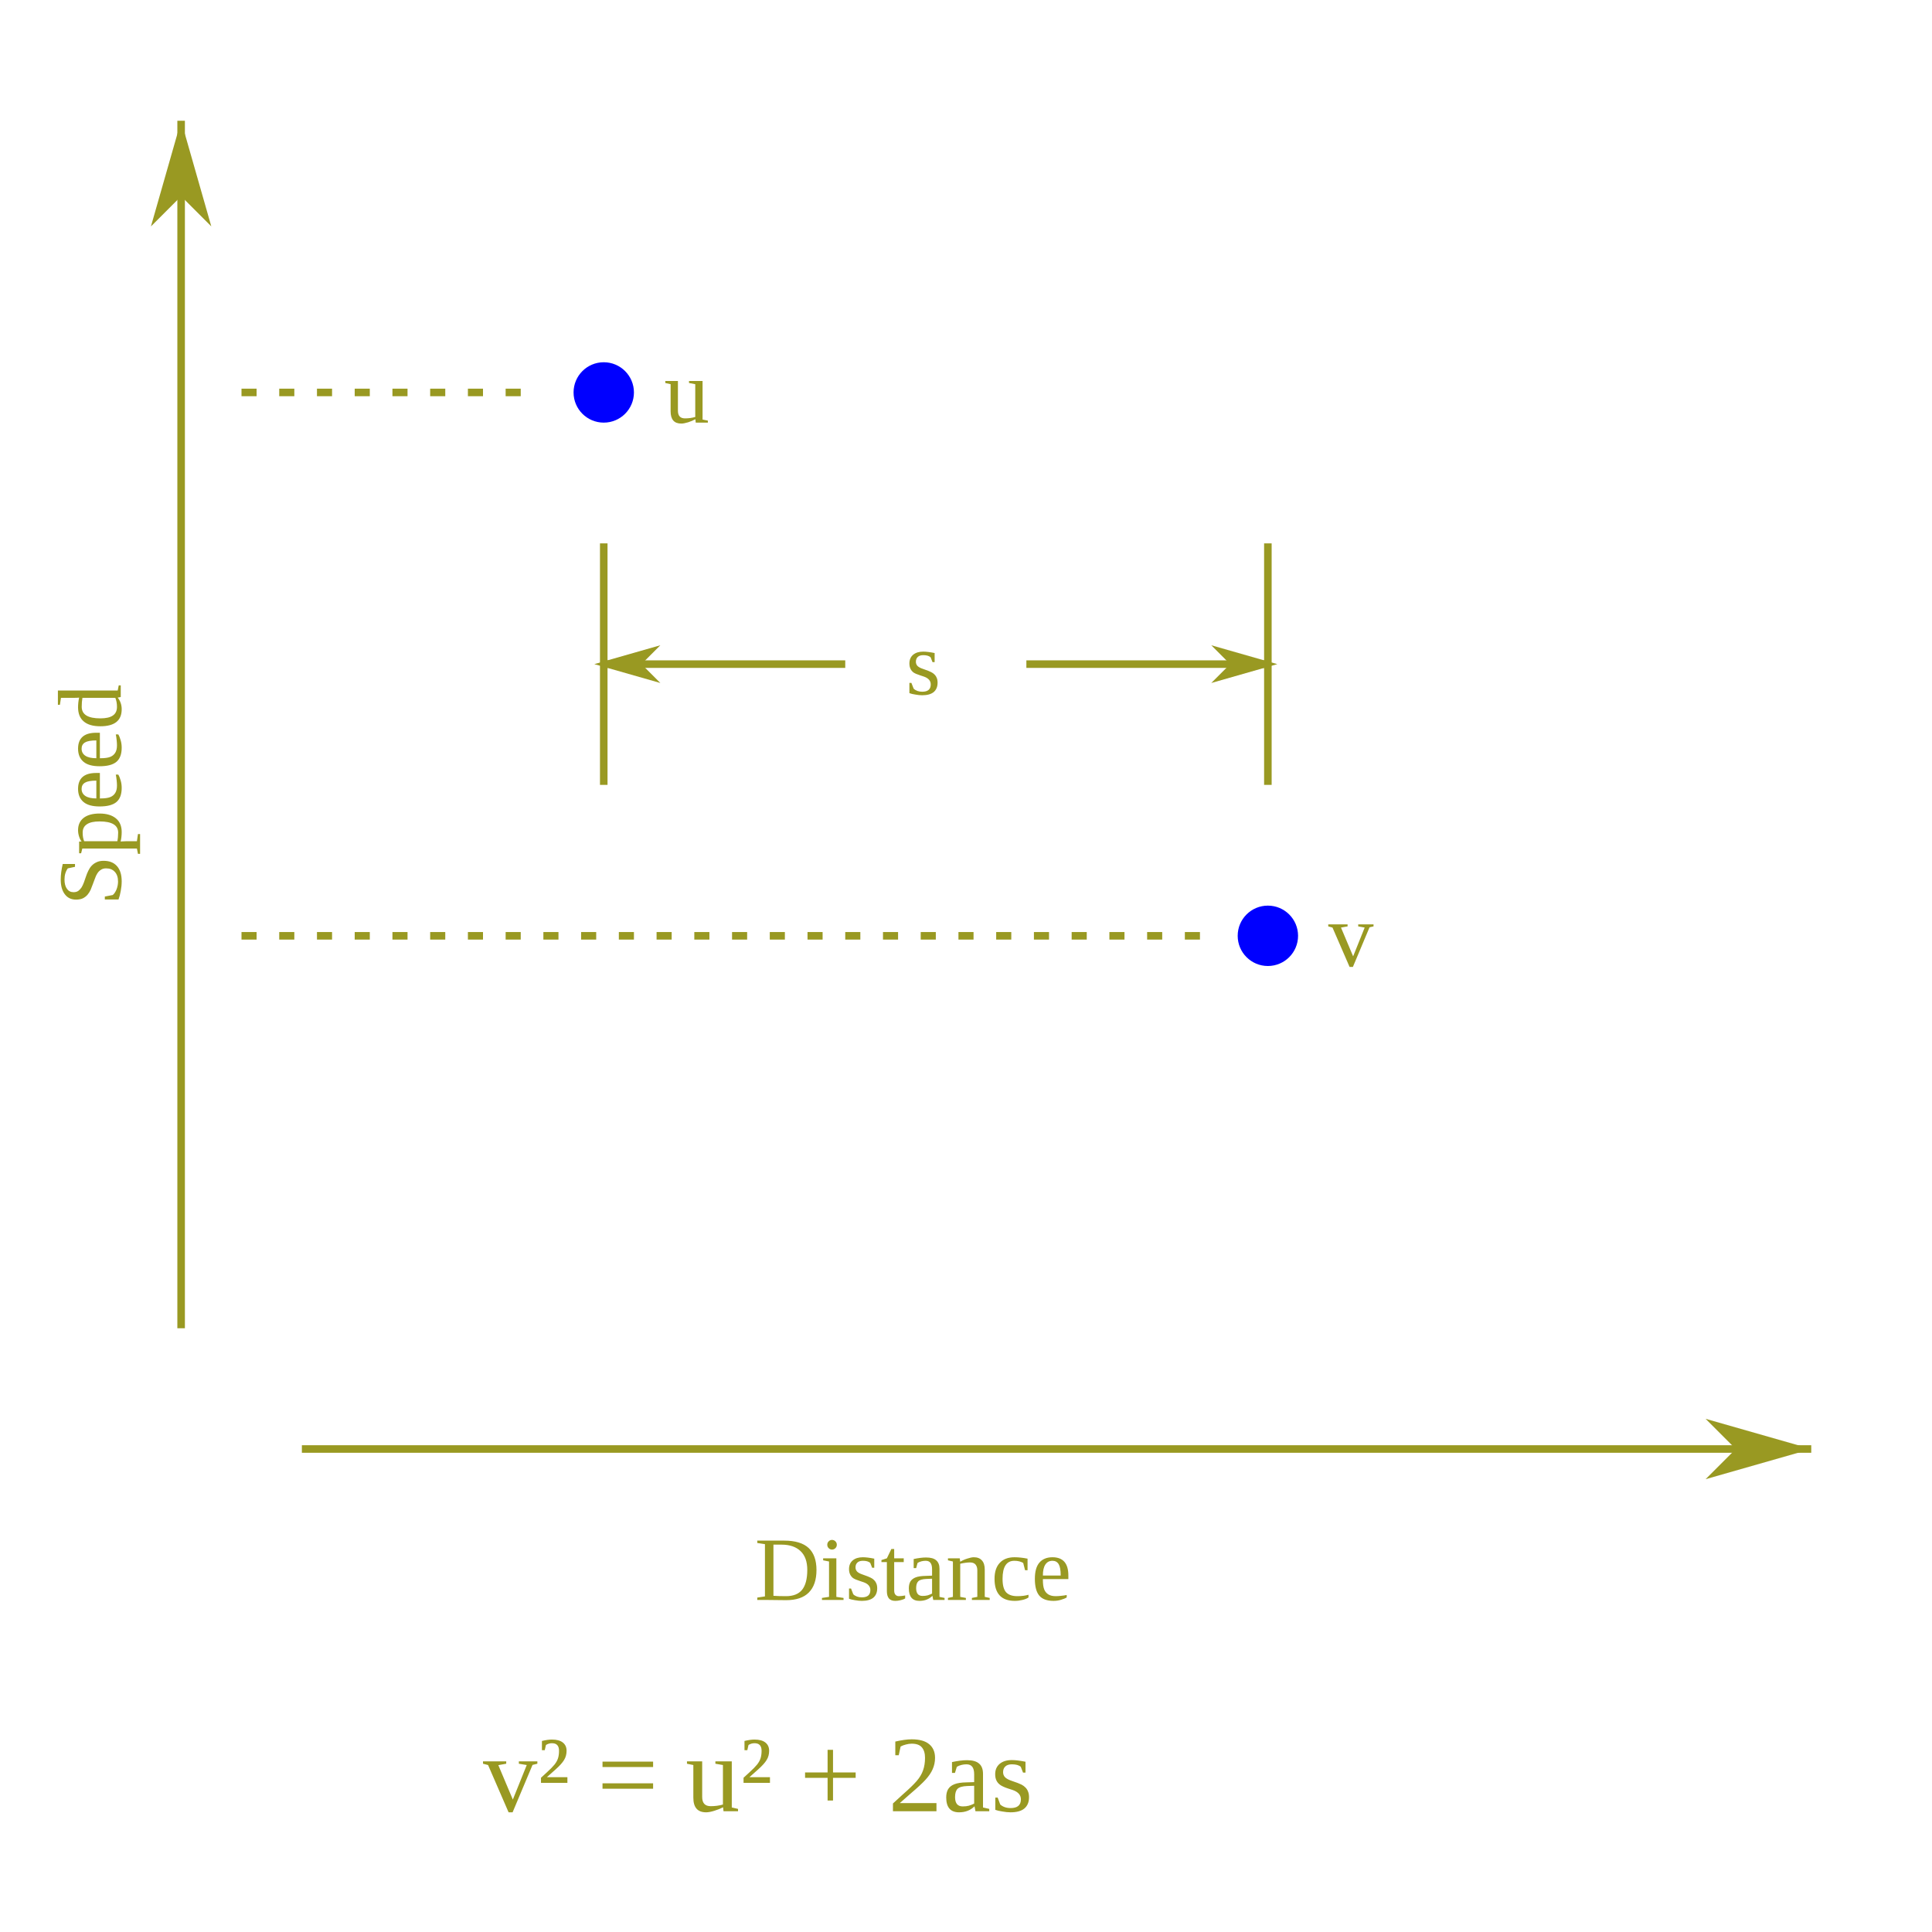
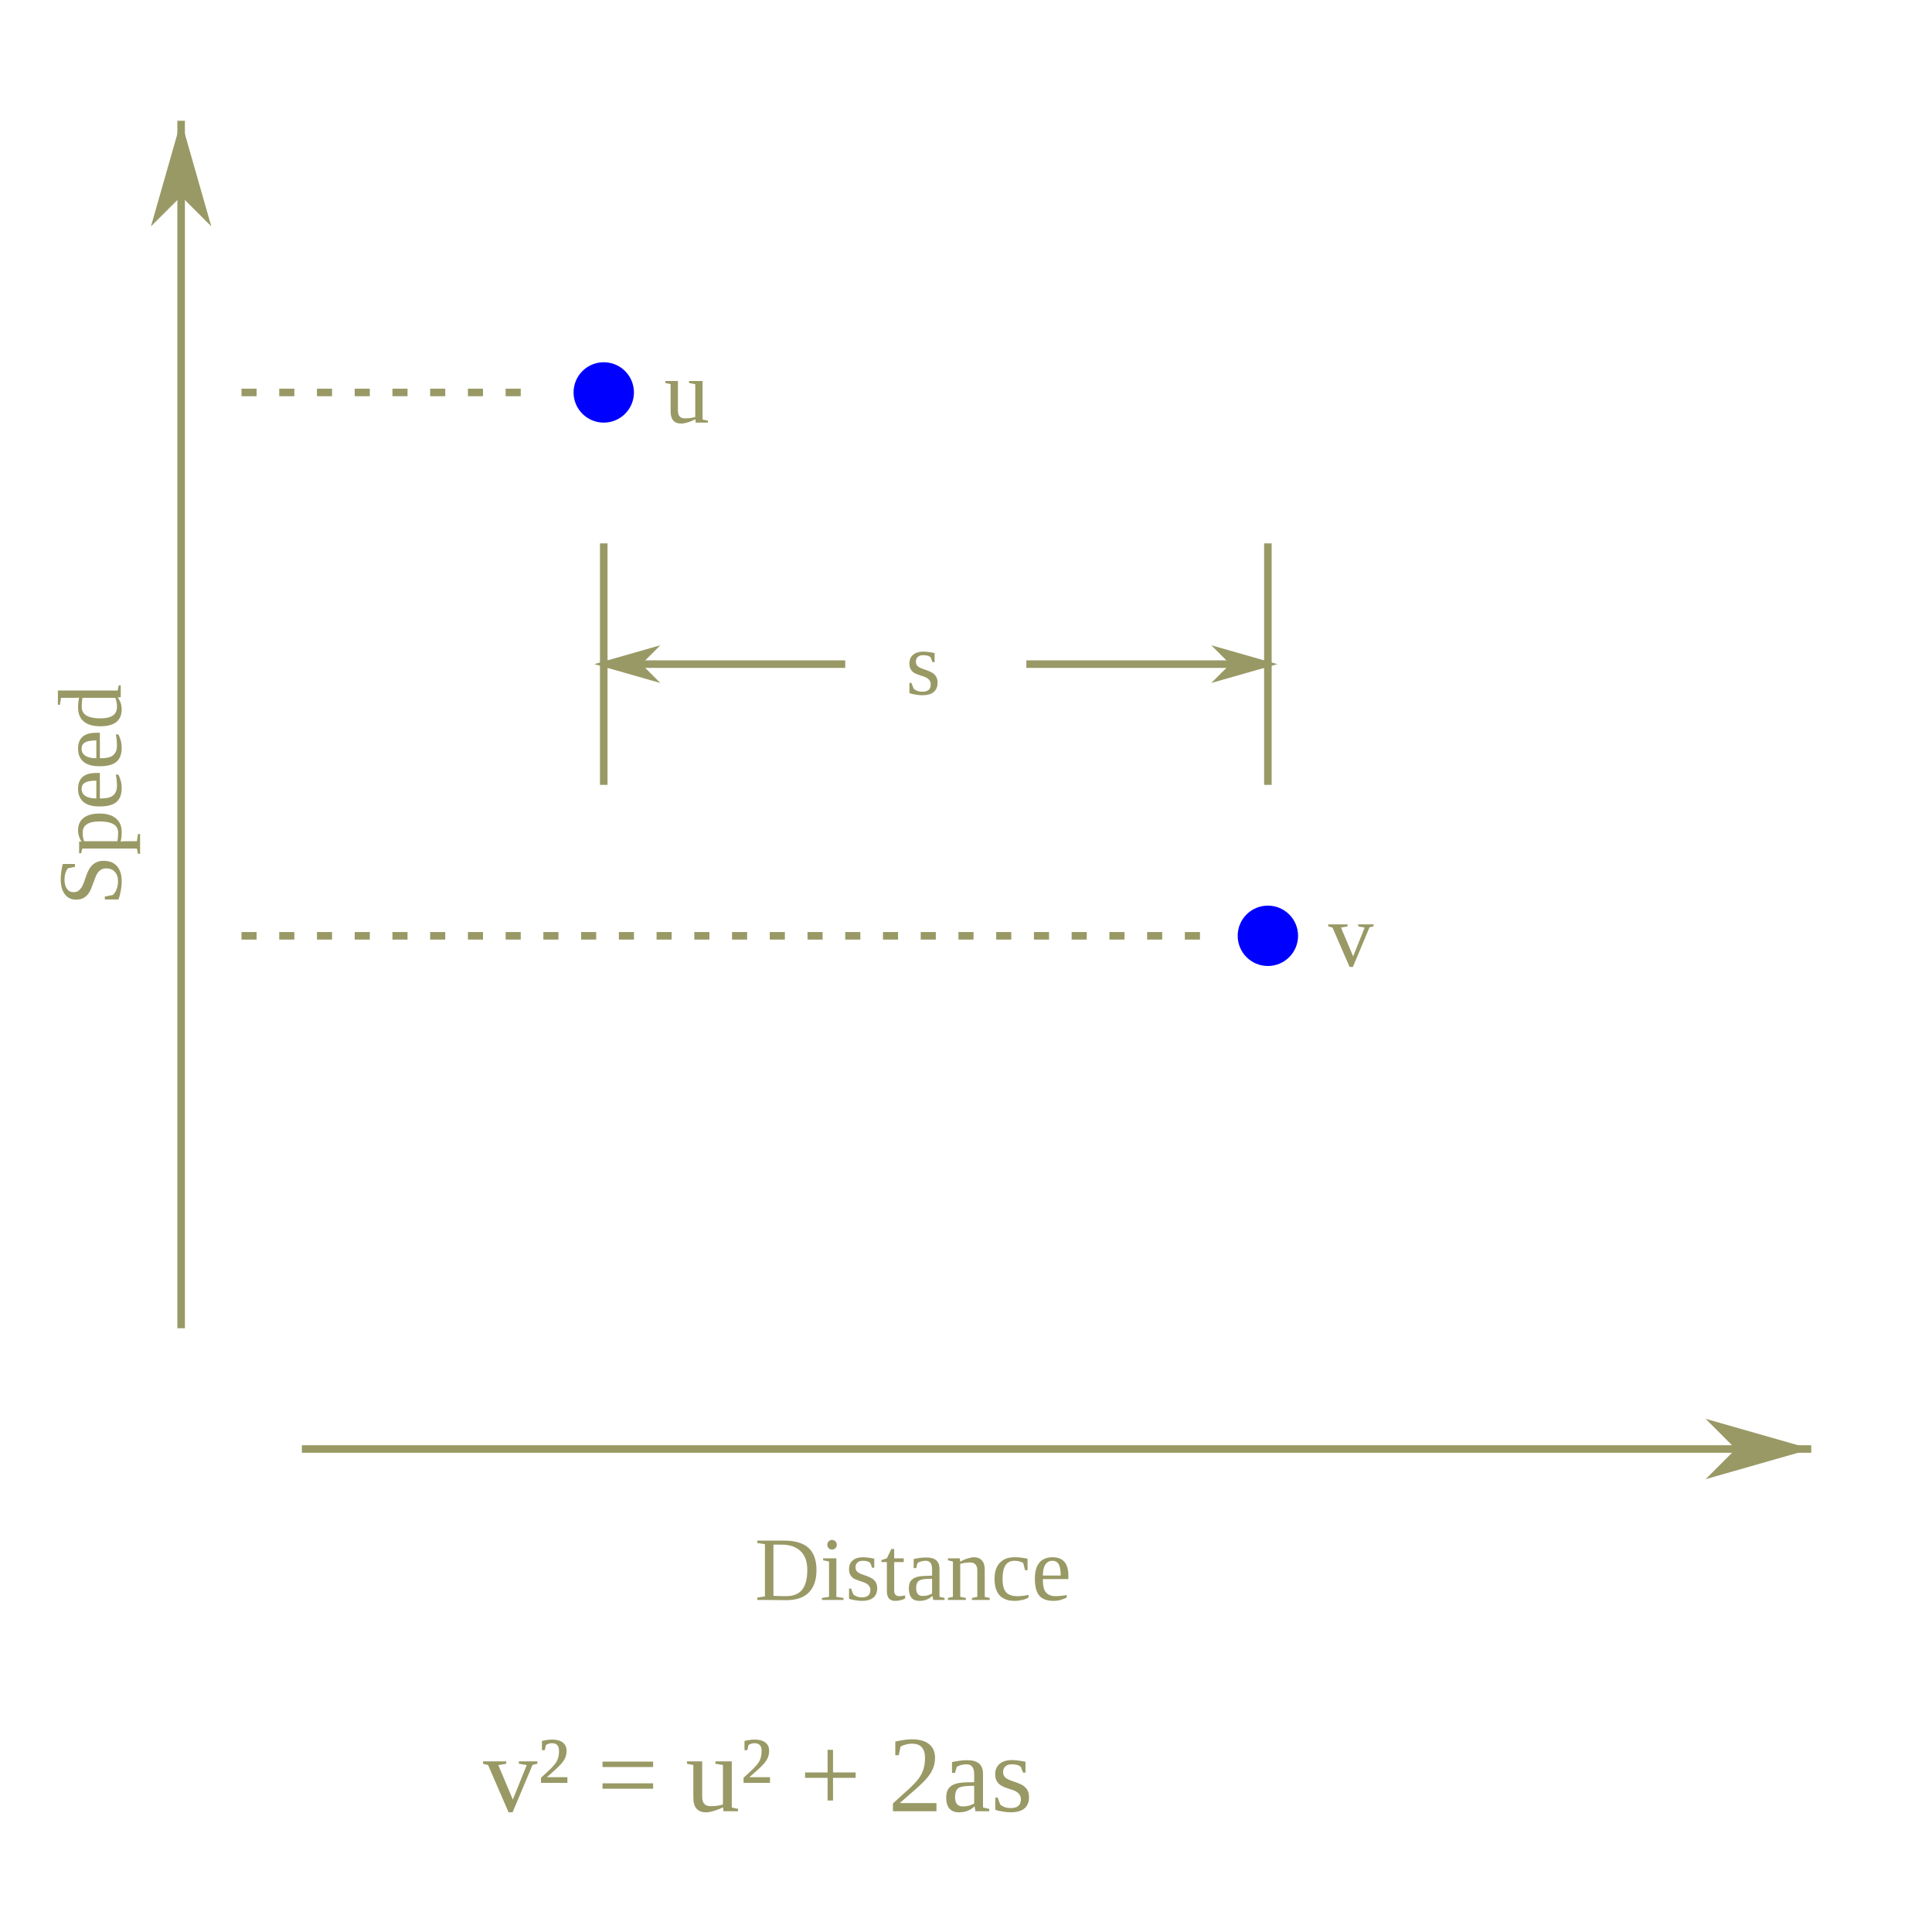
<svg xmlns="http://www.w3.org/2000/svg" width="256" height="256" version="1.1">
  <defs>
    <marker id="Arrow1Mend" orient="auto" refY="0.0" refX="0.0" style="overflow:visible;">
-       <path d="M 0.0,0.0 L 5.0,-5.0 L -12.5,0.0 L 5.0,5.0 L 0.0,0.0 z" style="fill:#999922;stroke-width:0.1em;marker-start:none;" transform="scale(0.5) rotate(180) translate(10,0)" />
+       <path d="M 0.0,0.0 L 5.0,-5.0 L -12.5,0.0 L 5.0,5.0 L 0.0,0.0 z" style="fill:#999966;stroke-width:0.1em;marker-start:none;" transform="scale(0.5) rotate(180) translate(10,0)" />
    </marker>
    <marker id="Arrow1Lend" orient="auto" refY="0.0" refX="0.0" style="overflow:visible;">
-       <path d="M 0.0,0.0 L 5.0,-5.0 L -12.5,0.0 L 5.0,5.0 L 0.0,0.0 z" style="fill:#999922;stroke-width:0.1em;marker-start:none;" transform="scale(0.8) rotate(180) translate(12.5,0)" />
+       <path d="M 0.0,0.0 L 5.0,-5.0 L -12.5,0.0 L 5.0,5.0 L 0.0,0.0 z" style="fill:#999966;stroke-width:0.1em;marker-start:none;" transform="scale(0.8) rotate(180) translate(12.5,0)" />
    </marker>
  </defs>
-   <g style="fill:#999922">
+   <g style="fill:#999966">
    <g transform="rotate(-90) translate(-120,16)">
      <text style="font-size:1em">
        <tspan x="0" y="0">Speed</tspan>
      </text>
    </g>
    <text style="font-size:1em">
      <tspan x="100" y="212">Distance</tspan>
    </text>
    <text style="font-size:1em">
      <tspan x="88" y="56">u</tspan>
    </text>
    <text style="font-size:1em">
      <tspan x="176" y="128">v</tspan>
    </text>
    <text style="font-size:1em">
      <tspan x="120" y="92">s</tspan>
    </text>
    <text style="font-size:1.2em">
      <tspan x="64" y="240">v² = u² + 2as</tspan>
    </text>
  </g>
  <circle cx="80" cy="52" r="4" style="fill:blue" />
  <circle cx="168" cy="124" r="4" style="fill:blue" />
-   <g style="stroke:#999922;fill:#999922">
+   <g style="stroke:#999966;fill:#999966">
    <path style="marker-end:url(#Arrow1Lend)" d="m 24,176 0,-160" />
    <path style="marker-end:url(#Arrow1Lend)" d="m 40,192 200,0" />
    <path style="stroke-dasharray:2,3" d="m 32,52 40,0" />
    <path d="m 80,72 0,32" />
    <path style="stroke-dasharray:2,3" d="m 32,124 128,0" />
    <path d="m 168,72 0,32" />
    <path style="marker-end:url(#Arrow1Mend)" d="m 136,88 32,0" />
    <path style="marker-end:url(#Arrow1Mend)" d="m 112,88 -32,0" />
  </g>
</svg>
